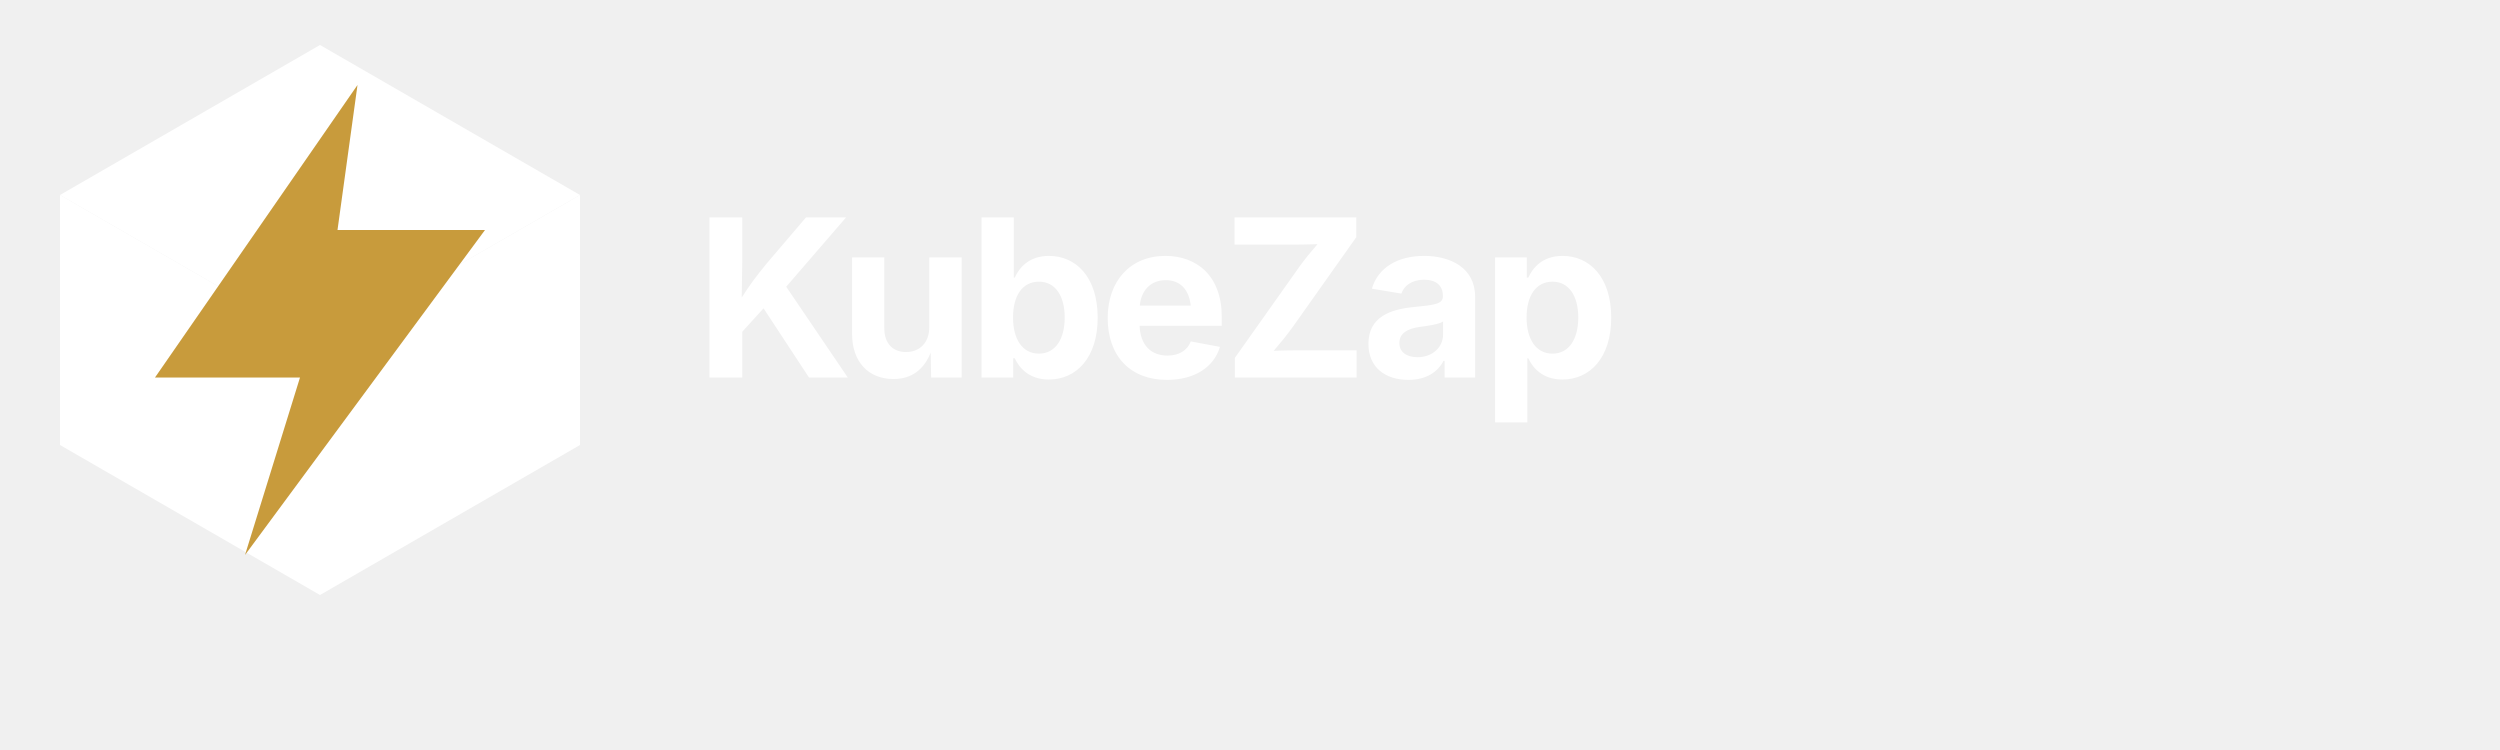
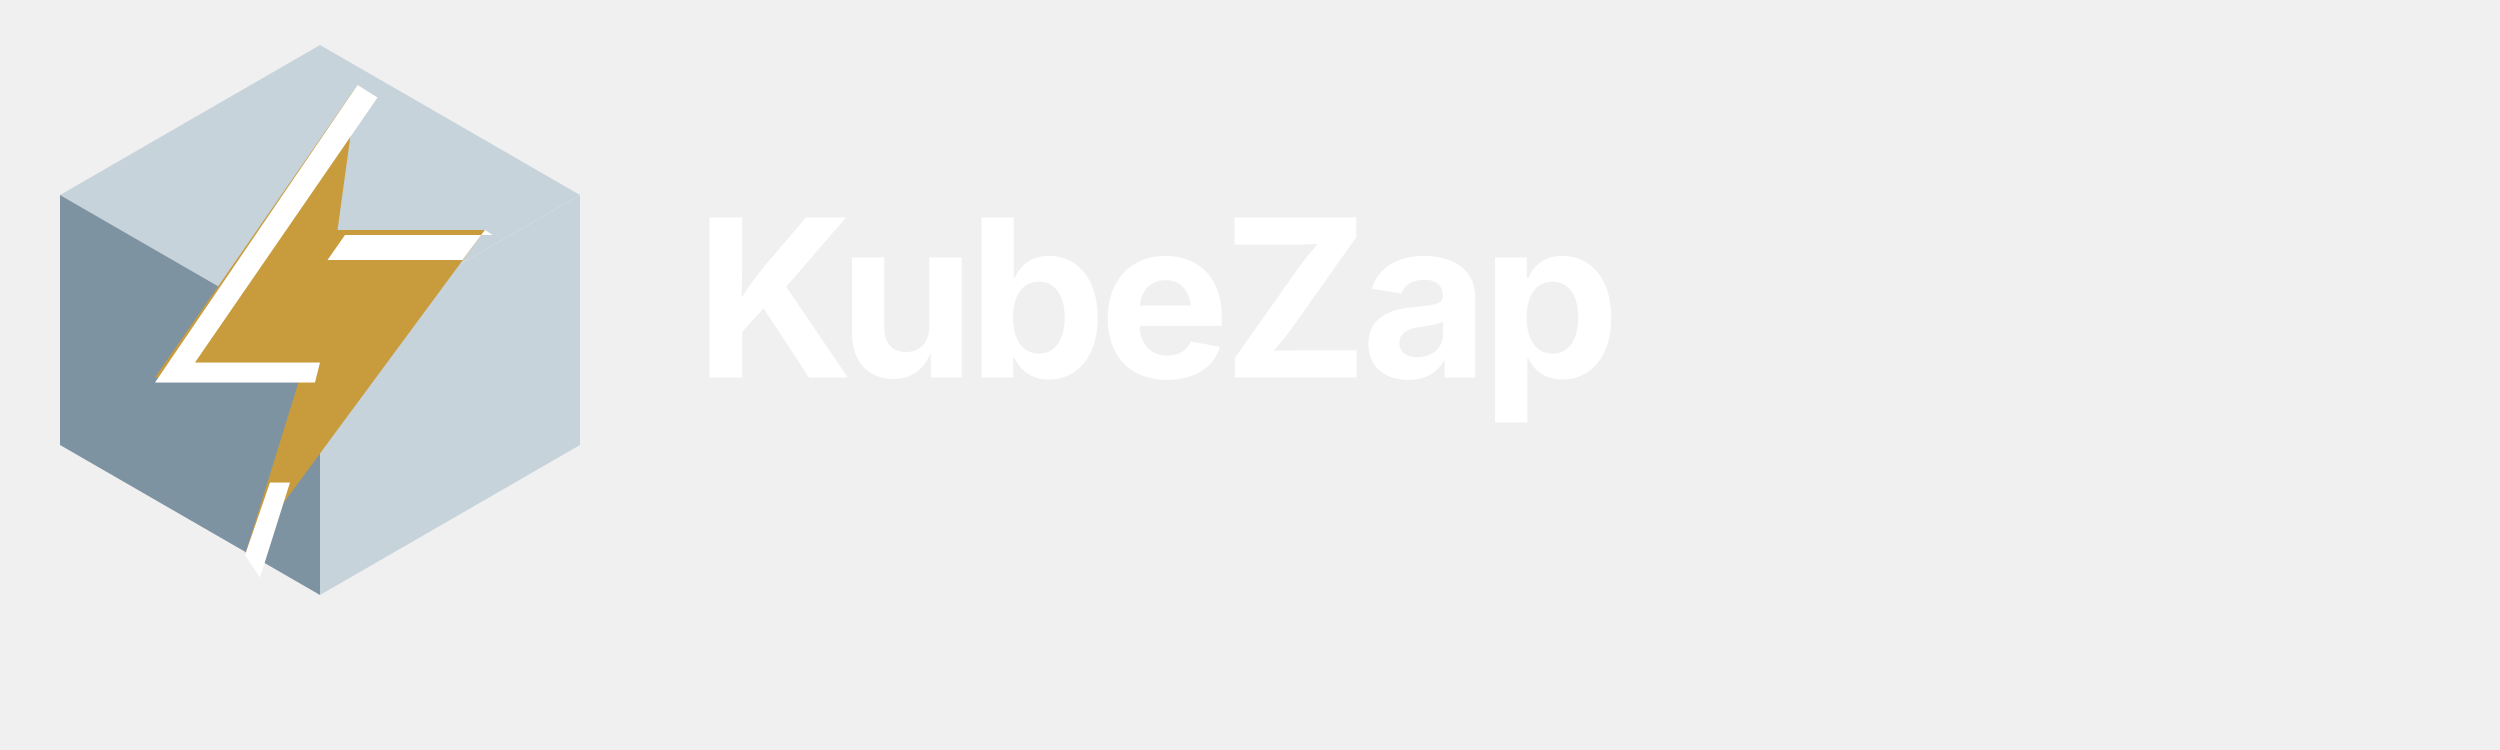
<svg xmlns="http://www.w3.org/2000/svg" viewBox="0 0 1000 300" role="img" aria-labelledby="title desc">
  <defs>
    <symbol id="kubezap-icon" viewBox="0 0 256 256">
      <path fill="#4F718A" d="M128 18 232 78 128 138 24 78Z" />
      <path fill="#243447" d="M24 78 128 138 128 238 24 178Z" />
      <path fill="#4F718A" d="M232 78 128 138 128 238 232 178Z" />
      <path fill="#C89B3C" d="M143 34 62 151h58l-22 71 96-130h-59Z" />
      <path fill="#FFFFFF" d="M143 34 151 39 78 145h50l-2 8H62Z" opacity=".92" />
      <path fill="#FFFFFF" d="m194 92-9 12h-54l7-10h59Z" opacity=".92" />
      <path fill="#FFFFFF" d="m98 222 10-29 8 0-12 38Z" opacity=".92" />
    </symbol>
  </defs>
-   <path fill="#FFFFFF" d="M128 18 232 78 128 138 24 78Z" />
-   <path fill="#FFFFFF" d="M24 78 128 138 128 238 24 178Z" />
-   <path fill="#FFFFFF" d="M232 78 128 138 128 238 232 178Z" />
+   <path fill="#C7D3DB" d="M128 18 232 78 128 138 24 78Z" />
+   <path fill="#7E93A1" d="M24 78 128 138 128 238 24 178Z" />
+   <path fill="#C7D3DB" d="M232 78 128 138 128 238 232 178Z" />
  <path fill="#C89B3C" d="M143 34 62 151h58l-22 71 96-130h-59Z" />
+   <path fill="#FFFFFF" d="M143 34 151 39 78 145h50l-2 8H62Z" />
+   <path fill="#FFFFFF" d="m194 92-9 12h-54l7-10h59Z" />
+   <path fill="#FFFFFF" d="m98 222 10-29 8 0-12 38Z" />
  <text x="278" y="151" font-family="Inter, Montserrat, Poppins, Arial, sans-serif" font-size="88" font-weight="700" letter-spacing="-3" fill="#FFFFFF">KubeZap</text>
</svg>
